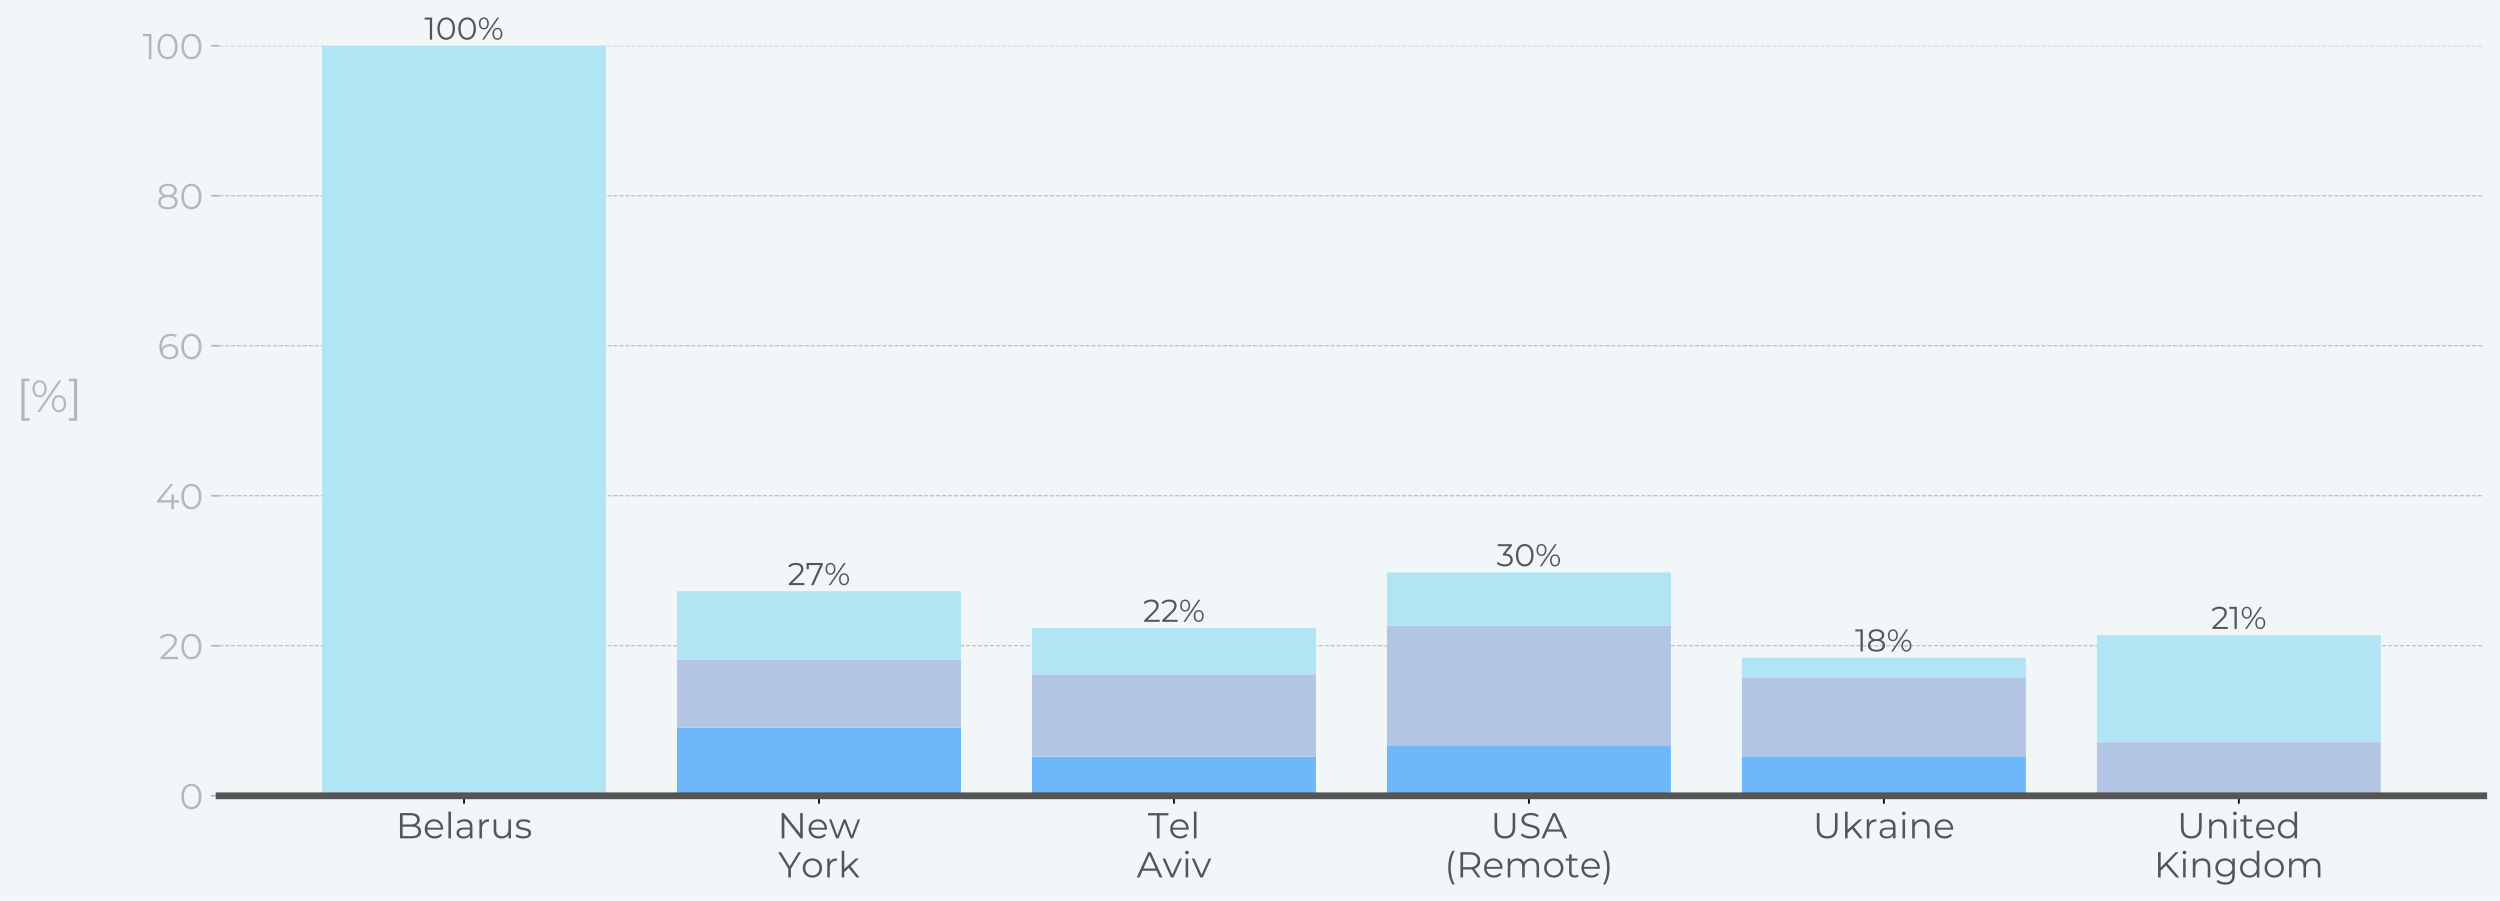
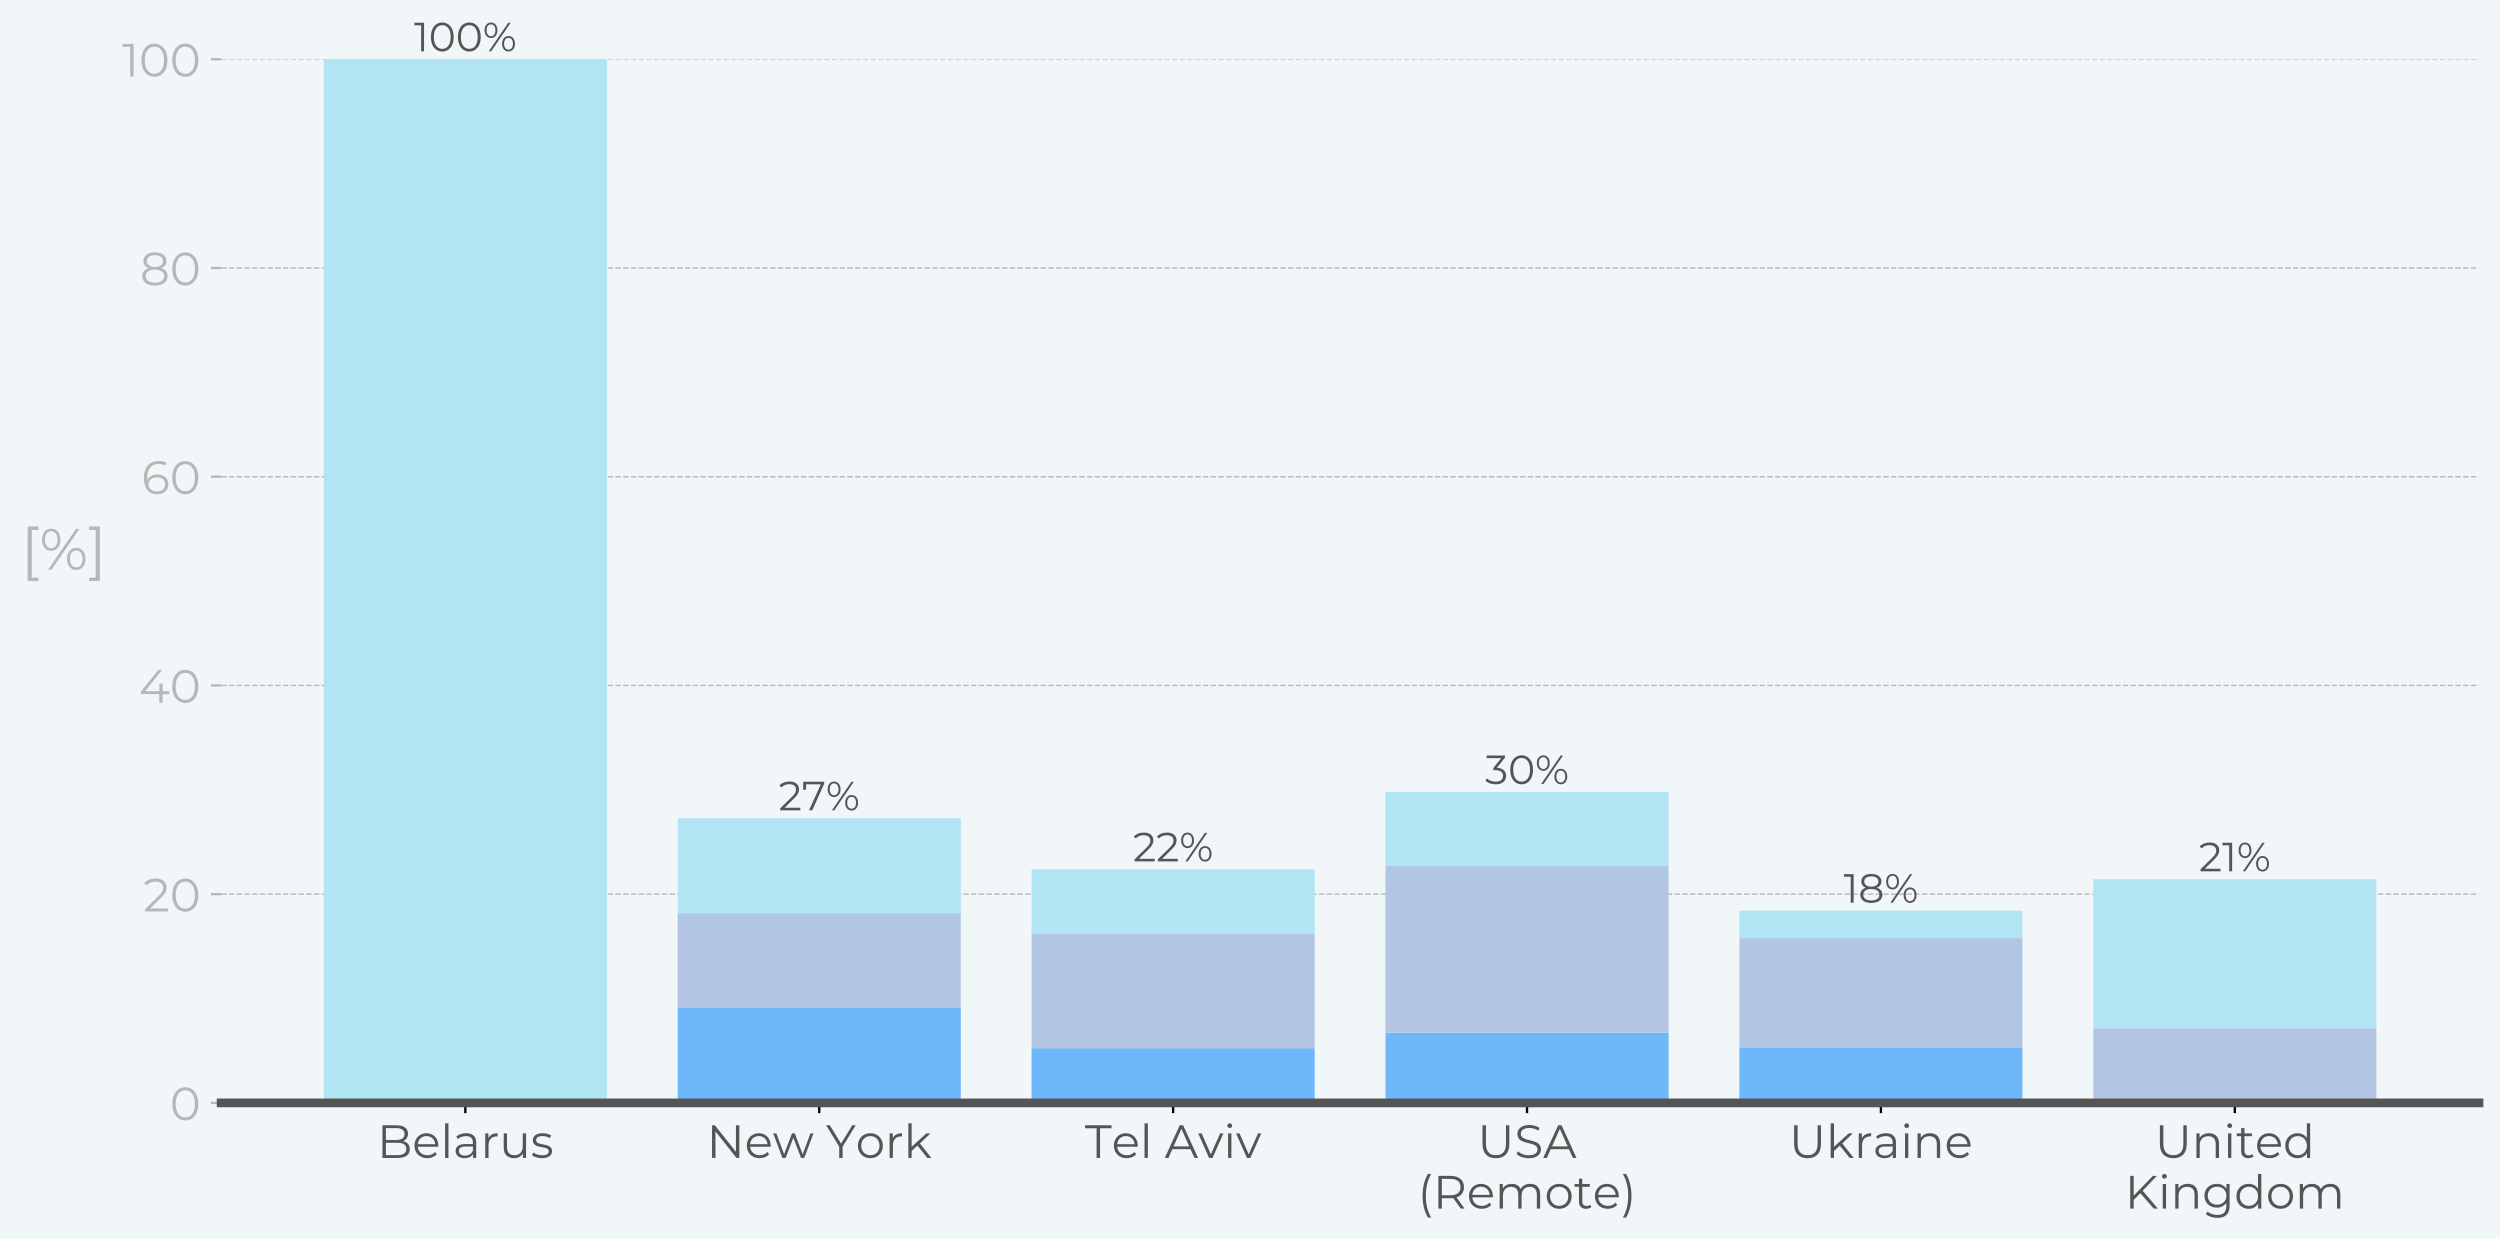
- <svg xmlns="http://www.w3.org/2000/svg" xmlns:xlink="http://www.w3.org/1999/xlink" width="1108.78pt" height="399.555pt" viewBox="0 0 1108.78 399.555" version="1.1">
+ <svg xmlns="http://www.w3.org/2000/svg" xmlns:xlink="http://www.w3.org/1999/xlink" width="856.965pt" height="424.667pt" viewBox="0 0 856.965 424.667" version="1.1">
  <defs>
    <style type="text/css">*{stroke-linejoin: round; stroke-linecap: butt}</style>
  </defs>
  <g id="figure_1">
    <g id="patch_1">
-       <path d="M 0 399.555  L 1108.78 399.555  L 1108.78 0  L 0 0  z " style="fill: #f1f7f9" />
+       <path d="M -0 424.667  L 856.965 424.667  L 856.965 0  L -0 0  z " style="fill: #f1f7f9" />
    </g>
    <g id="axes_1">
      <g id="patch_2">
-         <path d="M 97.18 352.945  L 1101.58 352.945  L 1101.58 20.305  L 97.18 20.305  z " style="fill: #f1f7f9" />
+         <path d="M 75.81 378.057  L 849.765 378.057  L 849.765 20.305  L 75.81 20.305  z " style="fill: #f1f7f9" />
      </g>
      <g id="matplotlib.axis_1">
        <g id="xtick_1">
          <g id="line2d_1">
            <defs>
-               <path id="md4fed5a14a" d="M 0 0  L 0 3.5  " style="stroke: #000000; stroke-width: 0.8" />
+               <path id="md37854a192" d="M 0 0  L 0 3.5  " style="stroke: #000000; stroke-width: 0.8" />
            </defs>
            <g>
-               <use xlink:href="#md4fed5a14a" x="205.806" y="352.945" style="stroke: #000000; stroke-width: 0.8" />
+               <use xlink:href="#md37854a192" x="159.514" y="378.057" style="stroke: #000000; stroke-width: 0.8" />
            </g>
          </g>
          <g id="text_1">
-             <g style="fill: #555555" transform="translate(175.5651 371.8178)scale(0.16 -0.16)">
+             <g style="fill: #555555" transform="translate(129.2723 396.9298)scale(0.16 -0.16)">
              <defs>
                <path id="Montserrat-Regular-42" d="M 3552 2310  C 3962 2477 4237 2816 4237 3328  C 4237 4058 3661 4480 2662 4480  L 730 4480  L 730 0  L 2790 0  C 3910 0 4474 435 4474 1197  C 4474 1805 4128 2182 3552 2310  z M 2630 4090  C 3347 4090 3763 3814 3763 3277  C 3763 2739 3347 2464 2630 2464  L 1203 2464  L 1203 4090  L 2630 4090  z M 2784 390  L 1203 390  L 1203 2074  L 2784 2074  C 3571 2074 4000 1818 4000 1235  C 4000 646 3571 390 2784 390  z " transform="scale(0.015625)" />
                <path id="Montserrat-Regular-65" d="M 3571 1683  C 3571 2694 2886 3392 1939 3392  C 992 3392 294 2682 294 1683  C 294 685 1011 -32 2061 -32  C 2592 -32 3059 160 3360 518  L 3104 813  C 2848 518 2483 371 2074 371  C 1338 371 800 838 749 1542  L 3565 1542  C 3565 1594 3571 1645 3571 1683  z M 1939 3002  C 2598 3002 3078 2541 3136 1882  L 749 1882  C 806 2541 1286 3002 1939 3002  z " transform="scale(0.015625)" />
                <path id="Montserrat-Regular-6c" d="M 634 0  L 1088 0  L 1088 4749  L 634 4749  L 634 0  z " transform="scale(0.015625)" />
                <path id="Montserrat-Regular-61" d="M 1811 3392  C 1280 3392 781 3226 442 2938  L 646 2598  C 922 2842 1331 2995 1766 2995  C 2394 2995 2720 2682 2720 2106  L 2720 1901  L 1651 1901  C 685 1901 352 1466 352 947  C 352 365 819 -32 1581 -32  C 2138 -32 2534 179 2739 525  L 2739 0  L 3174 0  L 3174 2086  C 3174 2957 2682 3392 1811 3392  z M 1651 326  C 1114 326 800 570 800 960  C 800 1306 1011 1562 1664 1562  L 2720 1562  L 2720 1011  C 2541 570 2163 326 1651 326  z " transform="scale(0.015625)" />
                <path id="Montserrat-Regular-72" d="M 1069 2707  L 1069 3366  L 634 3366  L 634 0  L 1088 0  L 1088 1715  C 1088 2509 1517 2957 2221 2957  C 2253 2957 2291 2950 2330 2950  L 2330 3392  C 1709 3392 1280 3155 1069 2707  z " transform="scale(0.015625)" />
                <path id="Montserrat-Regular-75" d="M 3213 3366  L 3213 1600  C 3213 832 2771 378 2067 378  C 1427 378 1056 742 1056 1459  L 1056 3366  L 602 3366  L 602 1414  C 602 448 1165 -32 2022 -32  C 2560 -32 2995 205 3232 614  L 3232 0  L 3667 0  L 3667 3366  L 3213 3366  z " transform="scale(0.015625)" />
                <path id="Montserrat-Regular-73" d="M 1536 -32  C 2413 -32 2925 346 2925 928  C 2925 2221 742 1536 742 2445  C 742 2765 1011 3002 1619 3002  C 1965 3002 2317 2918 2611 2714  L 2810 3078  C 2528 3270 2054 3392 1619 3392  C 762 3392 288 2982 288 2432  C 288 1101 2470 1792 2470 915  C 2470 582 2208 365 1568 365  C 1094 365 640 531 371 742  L 166 384  C 442 147 979 -32 1536 -32  z " transform="scale(0.015625)" />
              </defs>
              <use xlink:href="#Montserrat-Regular-42" />
              <use xlink:href="#Montserrat-Regular-65" x="75.4" />
              <use xlink:href="#Montserrat-Regular-6c" x="135.8" />
              <use xlink:href="#Montserrat-Regular-61" x="162.7" />
              <use xlink:href="#Montserrat-Regular-72" x="221.7" />
              <use xlink:href="#Montserrat-Regular-75" x="261.8" />
              <use xlink:href="#Montserrat-Regular-73" x="329.1" />
            </g>
          </g>
        </g>
        <g id="xtick_2">
          <g id="line2d_2">
            <g>
-               <use xlink:href="#md4fed5a14a" x="363.236" y="352.945" style="stroke: #000000; stroke-width: 0.8" />
+               <use xlink:href="#md37854a192" x="280.823" y="378.057" style="stroke: #000000; stroke-width: 0.8" />
            </g>
          </g>
          <g id="text_2">
-             <g style="fill: #555555" transform="translate(344.867 371.8178)scale(0.16 -0.16)">
+             <g style="fill: #555555" transform="translate(242.2469 396.9298)scale(0.16 -0.16)">
              <defs>
                <path id="Montserrat-Regular-4e" d="M 4006 4480  L 4006 845  L 1120 4480  L 730 4480  L 730 0  L 1203 0  L 1203 3635  L 4083 0  L 4474 0  L 4474 4480  L 4006 4480  z " transform="scale(0.015625)" />
                <path id="Montserrat-Regular-77" d="M 5158 3366  L 4090 506  L 3014 3366  L 2624 3366  L 1542 506  L 486 3366  L 51 3366  L 1318 0  L 1747 0  L 2810 2758  L 3872 0  L 4301 0  L 5574 3366  L 5158 3366  z " transform="scale(0.015625)" />
+                 <path id="Montserrat-Regular-20" transform="scale(0.015625)" />
+                 <path id="Montserrat-Regular-59" d="M 4058 4480  L 3584 4480  L 2048 1965  L 512 4480  L 6 4480  L 1798 1549  L 1798 0  L 2266 0  L 2266 1549  L 4058 4480  z " transform="scale(0.015625)" />
+                 <path id="Montserrat-Regular-6f" d="M 2010 -32  C 2995 -32 3718 685 3718 1683  C 3718 2682 2995 3392 2010 3392  C 1024 3392 294 2682 294 1683  C 294 685 1024 -32 2010 -32  z M 2010 371  C 1293 371 755 896 755 1683  C 755 2470 1293 2995 2010 2995  C 2726 2995 3258 2470 3258 1683  C 3258 896 2726 371 2010 371  z " transform="scale(0.015625)" />
+                 <path id="Montserrat-Regular-6b" d="M 3238 0  L 3795 0  L 2221 1990  L 3661 3366  L 3098 3366  L 1088 1530  L 1088 4749  L 634 4749  L 634 0  L 1088 0  L 1088 960  L 1882 1690  L 3238 0  z " transform="scale(0.015625)" />
              </defs>
              <use xlink:href="#Montserrat-Regular-4e" />
              <use xlink:href="#Montserrat-Regular-65" x="81.3" />
              <use xlink:href="#Montserrat-Regular-77" x="141.7" />
-             </g>
-             <g style="fill: #555555" transform="translate(345.1245 389.1698)scale(0.16 -0.16)">
-               <defs>
-                 <path id="Montserrat-Regular-59" d="M 4058 4480  L 3584 4480  L 2048 1965  L 512 4480  L 6 4480  L 1798 1549  L 1798 0  L 2266 0  L 2266 1549  L 4058 4480  z " transform="scale(0.015625)" />
-                 <path id="Montserrat-Regular-6f" d="M 2010 -32  C 2995 -32 3718 685 3718 1683  C 3718 2682 2995 3392 2010 3392  C 1024 3392 294 2682 294 1683  C 294 685 1024 -32 2010 -32  z M 2010 371  C 1293 371 755 896 755 1683  C 755 2470 1293 2995 2010 2995  C 2726 2995 3258 2470 3258 1683  C 3258 896 2726 371 2010 371  z " transform="scale(0.015625)" />
-                 <path id="Montserrat-Regular-6b" d="M 3238 0  L 3795 0  L 2221 1990  L 3661 3366  L 3098 3366  L 1088 1530  L 1088 4749  L 634 4749  L 634 0  L 1088 0  L 1088 960  L 1882 1690  L 3238 0  z " transform="scale(0.015625)" />
-               </defs>
-               <use xlink:href="#Montserrat-Regular-59" />
-               <use xlink:href="#Montserrat-Regular-6f" x="63.5" />
-               <use xlink:href="#Montserrat-Regular-72" x="126.2" />
-               <use xlink:href="#Montserrat-Regular-6b" x="166.3" />
+               <use xlink:href="#Montserrat-Regular-20" x="229.6" />
+               <use xlink:href="#Montserrat-Regular-59" x="255.8" />
+               <use xlink:href="#Montserrat-Regular-6f" x="319.3" />
+               <use xlink:href="#Montserrat-Regular-72" x="382" />
+               <use xlink:href="#Montserrat-Regular-6b" x="422.1" />
            </g>
          </g>
        </g>
        <g id="xtick_3">
          <g id="line2d_3">
            <g>
-               <use xlink:href="#md4fed5a14a" x="520.665" y="352.945" style="stroke: #000000; stroke-width: 0.8" />
+               <use xlink:href="#md37854a192" x="402.133" y="378.057" style="stroke: #000000; stroke-width: 0.8" />
            </g>
          </g>
          <g id="text_3">
-             <g style="fill: #555555" transform="translate(509.0878 371.8178)scale(0.16 -0.16)">
+             <g style="fill: #555555" transform="translate(371.8977 396.9298)scale(0.16 -0.16)">
              <defs>
                <path id="Montserrat-Regular-54" d="M 1600 0  L 2074 0  L 2074 4070  L 3648 4070  L 3648 4480  L 26 4480  L 26 4070  L 1600 4070  L 1600 0  z " transform="scale(0.015625)" />
+                 <path id="Montserrat-Regular-41" d="M 4077 0  L 4576 0  L 2528 4480  L 2061 4480  L 13 0  L 506 0  L 1043 1197  L 3539 1197  L 4077 0  z M 1216 1581  L 2291 3987  L 3366 1581  L 1216 1581  z " transform="scale(0.015625)" />
+                 <path id="Montserrat-Regular-76" d="M 3014 3366  L 1741 499  L 480 3366  L 6 3366  L 1498 0  L 1965 0  L 3462 3366  L 3014 3366  z " transform="scale(0.015625)" />
+                 <path id="Montserrat-Regular-69" d="M 864 4102  C 1056 4102 1197 4250 1197 4435  C 1197 4608 1050 4749 864 4749  C 678 4749 531 4602 531 4429  C 531 4250 678 4102 864 4102  z M 634 0  L 1088 0  L 1088 3366  L 634 3366  L 634 0  z " transform="scale(0.015625)" />
              </defs>
              <use xlink:href="#Montserrat-Regular-54" />
              <use xlink:href="#Montserrat-Regular-65" x="57.4" />
              <use xlink:href="#Montserrat-Regular-6c" x="117.8" />
-             </g>
-             <g style="fill: #555555" transform="translate(504.104 389.1698)scale(0.16 -0.16)">
-               <defs>
-                 <path id="Montserrat-Regular-41" d="M 4077 0  L 4576 0  L 2528 4480  L 2061 4480  L 13 0  L 506 0  L 1043 1197  L 3539 1197  L 4077 0  z M 1216 1581  L 2291 3987  L 3366 1581  L 1216 1581  z " transform="scale(0.015625)" />
-                 <path id="Montserrat-Regular-76" d="M 3014 3366  L 1741 499  L 480 3366  L 6 3366  L 1498 0  L 1965 0  L 3462 3366  L 3014 3366  z " transform="scale(0.015625)" />
-                 <path id="Montserrat-Regular-69" d="M 864 4102  C 1056 4102 1197 4250 1197 4435  C 1197 4608 1050 4749 864 4749  C 678 4749 531 4602 531 4429  C 531 4250 678 4102 864 4102  z M 634 0  L 1088 0  L 1088 3366  L 634 3366  L 634 0  z " transform="scale(0.015625)" />
-               </defs>
-               <use xlink:href="#Montserrat-Regular-41" />
-               <use xlink:href="#Montserrat-Regular-76" x="71.7" />
-               <use xlink:href="#Montserrat-Regular-69" x="125.9" />
-               <use xlink:href="#Montserrat-Regular-76" x="152.8" />
+               <use xlink:href="#Montserrat-Regular-20" x="144.7" />
+               <use xlink:href="#Montserrat-Regular-41" x="170.9" />
+               <use xlink:href="#Montserrat-Regular-76" x="242.6" />
+               <use xlink:href="#Montserrat-Regular-69" x="296.8" />
+               <use xlink:href="#Montserrat-Regular-76" x="323.7" />
            </g>
          </g>
        </g>
        <g id="xtick_4">
          <g id="line2d_4">
            <g>
-               <use xlink:href="#md4fed5a14a" x="678.095" y="352.945" style="stroke: #000000; stroke-width: 0.8" />
+               <use xlink:href="#md37854a192" x="523.442" y="378.057" style="stroke: #000000; stroke-width: 0.8" />
            </g>
          </g>
          <g id="text_4">
-             <g style="fill: #555555" transform="translate(661.1022 371.8178)scale(0.16 -0.16)">
+             <g style="fill: #555555" transform="translate(506.4498 396.9298)scale(0.16 -0.16)">
              <defs>
                <path id="Montserrat-Regular-55" d="M 2534 -38  C 3680 -38 4371 627 4371 1914  L 4371 4480  L 3910 4480  L 3910 1933  C 3910 870 3411 384 2534 384  C 1664 384 1165 870 1165 1933  L 1165 4480  L 691 4480  L 691 1914  C 691 627 1389 -38 2534 -38  z " transform="scale(0.015625)" />
                <path id="Montserrat-Regular-53" d="M 1965 -38  C 3110 -38 3635 525 3635 1184  C 3635 2816 877 2074 877 3302  C 877 3750 1242 4115 2061 4115  C 2458 4115 2906 3994 3290 3744  L 3450 4122  C 3091 4371 2566 4518 2061 4518  C 922 4518 410 3949 410 3290  C 410 1632 3168 2387 3168 1158  C 3168 717 2803 365 1965 365  C 1376 365 806 595 486 909  L 301 544  C 634 198 1293 -38 1965 -38  z " transform="scale(0.015625)" />
              </defs>
              <use xlink:href="#Montserrat-Regular-55" />
              <use xlink:href="#Montserrat-Regular-53" x="79.2" />
              <use xlink:href="#Montserrat-Regular-41" x="140.7" />
            </g>
-             <g style="fill: #555555" transform="translate(640.6297 389.1698)scale(0.16 -0.16)">
+             <g style="fill: #555555" transform="translate(485.9773 414.2818)scale(0.16 -0.16)">
              <defs>
                <path id="Montserrat-Regular-28" d="M 1408 -1242  L 1843 -1242  C 1338 -365 1114 614 1114 1754  C 1114 2893 1338 3872 1843 4749  L 1408 4749  C 934 3987 666 2931 666 1754  C 666 576 934 -467 1408 -1242  z " transform="scale(0.015625)" />
                <path id="Montserrat-Regular-52" d="M 4307 0  L 3213 1536  C 3866 1747 4237 2240 4237 2944  C 4237 3904 3546 4480 2406 4480  L 730 4480  L 730 0  L 1203 0  L 1203 1421  L 2406 1421  C 2534 1421 2650 1427 2765 1440  L 3789 0  L 4307 0  z M 2394 1824  L 1203 1824  L 1203 4070  L 2394 4070  C 3290 4070 3763 3661 3763 2944  C 3763 2240 3290 1824 2394 1824  z " transform="scale(0.015625)" />
                <path id="Montserrat-Regular-6d" d="M 4832 3392  C 4224 3392 3744 3117 3501 2682  C 3296 3155 2861 3392 2304 3392  C 1741 3392 1306 3155 1069 2752  L 1069 3366  L 634 3366  L 634 0  L 1088 0  L 1088 1766  C 1088 2534 1530 2982 2214 2982  C 2829 2982 3187 2618 3187 1907  L 3187 0  L 3642 0  L 3642 1766  C 3642 2534 4077 2982 4768 2982  C 5376 2982 5734 2618 5734 1907  L 5734 0  L 6189 0  L 6189 1952  C 6189 2918 5651 3392 4832 3392  z " transform="scale(0.015625)" />
                <path id="Montserrat-Regular-74" d="M 2246 531  C 2118 416 1933 358 1747 358  C 1370 358 1165 576 1165 973  L 1165 2982  L 2189 2982  L 2189 3366  L 1165 3366  L 1165 4102  L 710 4102  L 710 3366  L 109 3366  L 109 2982  L 710 2982  L 710 947  C 710 326 1062 -32 1696 -32  C 1958 -32 2227 45 2406 205  L 2246 531  z " transform="scale(0.015625)" />
                <path id="Montserrat-Regular-29" d="M 691 -1242  C 1171 -467 1440 576 1440 1754  C 1440 2931 1171 3987 691 4749  L 256 4749  C 768 3872 992 2893 992 1754  C 992 614 768 -365 256 -1242  L 691 -1242  z " transform="scale(0.015625)" />
              </defs>
              <use xlink:href="#Montserrat-Regular-28" />
              <use xlink:href="#Montserrat-Regular-52" x="32.9" />
              <use xlink:href="#Montserrat-Regular-65" x="105.2" />
              <use xlink:href="#Montserrat-Regular-6d" x="165.6" />
              <use xlink:href="#Montserrat-Regular-6f" x="271.7" />
              <use xlink:href="#Montserrat-Regular-74" x="334.4" />
              <use xlink:href="#Montserrat-Regular-65" x="375" />
              <use xlink:href="#Montserrat-Regular-29" x="435.4" />
            </g>
          </g>
        </g>
        <g id="xtick_5">
          <g id="line2d_5">
            <g>
-               <use xlink:href="#md4fed5a14a" x="835.524" y="352.945" style="stroke: #000000; stroke-width: 0.8" />
+               <use xlink:href="#md37854a192" x="644.752" y="378.057" style="stroke: #000000; stroke-width: 0.8" />
            </g>
          </g>
          <g id="text_5">
-             <g style="fill: #555555" transform="translate(804.0517 371.8178)scale(0.16 -0.16)">
+             <g style="fill: #555555" transform="translate(613.2793 396.9298)scale(0.16 -0.16)">
              <defs>
                <path id="Montserrat-Regular-6e" d="M 2349 3392  C 1766 3392 1312 3155 1069 2746  L 1069 3366  L 634 3366  L 634 0  L 1088 0  L 1088 1766  C 1088 2534 1542 2982 2266 2982  C 2906 2982 3277 2618 3277 1907  L 3277 0  L 3731 0  L 3731 1952  C 3731 2918 3168 3392 2349 3392  z " transform="scale(0.015625)" />
              </defs>
              <use xlink:href="#Montserrat-Regular-55" />
              <use xlink:href="#Montserrat-Regular-6b" x="79.2" />
              <use xlink:href="#Montserrat-Regular-72" x="139.3" />
              <use xlink:href="#Montserrat-Regular-61" x="179.4" />
              <use xlink:href="#Montserrat-Regular-69" x="238.4" />
              <use xlink:href="#Montserrat-Regular-6e" x="265.3" />
              <use xlink:href="#Montserrat-Regular-65" x="333" />
            </g>
          </g>
        </g>
        <g id="xtick_6">
          <g id="line2d_6">
            <g>
-               <use xlink:href="#md4fed5a14a" x="992.954" y="352.945" style="stroke: #000000; stroke-width: 0.8" />
+               <use xlink:href="#md37854a192" x="766.061" y="378.057" style="stroke: #000000; stroke-width: 0.8" />
            </g>
          </g>
          <g id="text_6">
-             <g style="fill: #555555" transform="translate(965.5449 371.8178)scale(0.16 -0.16)">
+             <g style="fill: #555555" transform="translate(738.6527 396.9298)scale(0.16 -0.16)">
              <defs>
                <path id="Montserrat-Regular-64" d="M 3251 4749  L 3251 2726  C 2970 3162 2509 3392 1971 3392  C 1011 3392 294 2701 294 1683  C 294 666 1011 -32 1971 -32  C 2528 -32 2995 211 3270 666  L 3270 0  L 3706 0  L 3706 4749  L 3251 4749  z M 2010 371  C 1293 371 755 896 755 1683  C 755 2470 1293 2995 2010 2995  C 2720 2995 3258 2470 3258 1683  C 3258 896 2720 371 2010 371  z " transform="scale(0.015625)" />
              </defs>
              <use xlink:href="#Montserrat-Regular-55" />
              <use xlink:href="#Montserrat-Regular-6e" x="79.2" />
              <use xlink:href="#Montserrat-Regular-69" x="146.9" />
              <use xlink:href="#Montserrat-Regular-74" x="173.8" />
              <use xlink:href="#Montserrat-Regular-65" x="214.4" />
              <use xlink:href="#Montserrat-Regular-64" x="274.8" />
            </g>
-             <g style="fill: #555555" transform="translate(955.2824 389.1698)scale(0.16 -0.16)">
+             <g style="fill: #555555" transform="translate(728.3902 414.2818)scale(0.16 -0.16)">
              <defs>
                <path id="Montserrat-Regular-4b" d="M 3949 0  L 4512 0  L 2438 2451  L 4378 4480  L 3834 4480  L 1203 1773  L 1203 4480  L 730 4480  L 730 0  L 1203 0  L 1203 1178  L 2118 2106  L 3949 0  z " transform="scale(0.015625)" />
                <path id="Montserrat-Regular-67" d="M 3315 3366  L 3315 2720  C 3034 3162 2547 3392 1984 3392  C 1024 3392 294 2733 294 1766  C 294 800 1024 128 1984 128  C 2534 128 3014 352 3296 781  L 3296 352  C 3296 -480 2906 -870 2054 -870  C 1536 -870 1050 -698 730 -410  L 499 -755  C 851 -1088 1453 -1274 2067 -1274  C 3181 -1274 3750 -749 3750 410  L 3750 3366  L 3315 3366  z M 2029 531  C 1286 531 755 1037 755 1766  C 755 2496 1286 2995 2029 2995  C 2771 2995 3309 2496 3309 1766  C 3309 1037 2771 531 2029 531  z " transform="scale(0.015625)" />
              </defs>
              <use xlink:href="#Montserrat-Regular-4b" />
              <use xlink:href="#Montserrat-Regular-69" x="71.1" />
              <use xlink:href="#Montserrat-Regular-6e" x="98" />
              <use xlink:href="#Montserrat-Regular-67" x="165.7" />
              <use xlink:href="#Montserrat-Regular-64" x="234.3" />
              <use xlink:href="#Montserrat-Regular-6f" x="302.1" />
              <use xlink:href="#Montserrat-Regular-6d" x="364.8" />
            </g>
          </g>
        </g>
      </g>
      <g id="matplotlib.axis_2">
        <g id="ytick_1">
          <g id="line2d_7">
-             <path d="M 97.18 352.945  L 1101.58 352.945  " clip-path="url(#p121d795fda)" style="fill: none; stroke-dasharray: 1.85,0.8; stroke-dashoffset: 0; stroke: #b7b7b7; stroke-width: 0.5" />
+             <path d="M 75.81 378.057  L 849.765 378.057  " clip-path="url(#pfa152a6477)" style="fill: none; stroke-dasharray: 1.85,0.8; stroke-dashoffset: 0; stroke: #b7b7b7; stroke-width: 0.5" />
          </g>
          <g id="line2d_8">
            <defs>
-               <path id="m2741f8042b" d="M 0 0  L -3.5 0  " style="stroke: #b7b7b7; stroke-width: 0.8" />
+               <path id="m94f88d8253" d="M 0 0  L -3.5 0  " style="stroke: #b7b7b7; stroke-width: 0.8" />
            </defs>
            <g>
-               <use xlink:href="#m2741f8042b" x="97.18" y="352.945" style="fill: #b7b7b7; stroke: #b7b7b7; stroke-width: 0.8" />
+               <use xlink:href="#m94f88d8253" x="75.81" y="378.057" style="fill: #b7b7b7; stroke: #b7b7b7; stroke-width: 0.8" />
            </g>
          </g>
          <g id="text_7">
-             <g style="fill: #b7b7b7" transform="translate(79.5875 358.8816)scale(0.16 -0.16)">
+             <g style="fill: #b7b7b7" transform="translate(58.2175 383.9936)scale(0.16 -0.16)">
              <defs>
                <path id="Montserrat-Regular-30" d="M 2118 -38  C 3155 -38 3910 813 3910 2240  C 3910 3667 3155 4518 2118 4518  C 1082 4518 333 3667 333 2240  C 333 813 1082 -38 2118 -38  z M 2118 384  C 1338 384 800 1043 800 2240  C 800 3437 1338 4096 2118 4096  C 2899 4096 3437 3437 3437 2240  C 3437 1043 2899 384 2118 384  z " transform="scale(0.015625)" />
              </defs>
              <use xlink:href="#Montserrat-Regular-30" />
            </g>
          </g>
        </g>
        <g id="ytick_2">
          <g id="line2d_9">
-             <path d="M 97.18 286.417  L 1101.58 286.417  " clip-path="url(#p121d795fda)" style="fill: none; stroke-dasharray: 1.85,0.8; stroke-dashoffset: 0; stroke: #b7b7b7; stroke-width: 0.5" />
+             <path d="M 75.81 306.507  L 849.765 306.507  " clip-path="url(#pfa152a6477)" style="fill: none; stroke-dasharray: 1.85,0.8; stroke-dashoffset: 0; stroke: #b7b7b7; stroke-width: 0.5" />
          </g>
          <g id="line2d_10">
            <g>
-               <use xlink:href="#m2741f8042b" x="97.18" y="286.417" style="fill: #b7b7b7; stroke: #b7b7b7; stroke-width: 0.8" />
+               <use xlink:href="#m94f88d8253" x="75.81" y="306.507" style="fill: #b7b7b7; stroke: #b7b7b7; stroke-width: 0.8" />
            </g>
          </g>
          <g id="text_8">
-             <g style="fill: #b7b7b7" transform="translate(70.5 292.3536)scale(0.16 -0.16)">
+             <g style="fill: #b7b7b7" transform="translate(49.13 312.4432)scale(0.16 -0.16)">
              <defs>
                <path id="Montserrat-Regular-32" d="M 928 410  L 2451 1907  C 3053 2496 3187 2880 3187 3309  C 3187 4058 2611 4518 1702 4518  C 1018 4518 461 4288 115 3878  L 442 3597  C 736 3936 1139 4096 1664 4096  C 2349 4096 2714 3776 2714 3258  C 2714 2950 2618 2650 2112 2150  L 250 326  L 250 0  L 3392 0  L 3392 410  L 928 410  z " transform="scale(0.015625)" />
              </defs>
              <use xlink:href="#Montserrat-Regular-32" />
              <use xlink:href="#Montserrat-Regular-30" x="56.8" />
            </g>
          </g>
        </g>
        <g id="ytick_3">
          <g id="line2d_11">
-             <path d="M 97.18 219.889  L 1101.58 219.889  " clip-path="url(#p121d795fda)" style="fill: none; stroke-dasharray: 1.85,0.8; stroke-dashoffset: 0; stroke: #b7b7b7; stroke-width: 0.5" />
+             <path d="M 75.81 234.957  L 849.765 234.957  " clip-path="url(#pfa152a6477)" style="fill: none; stroke-dasharray: 1.85,0.8; stroke-dashoffset: 0; stroke: #b7b7b7; stroke-width: 0.5" />
          </g>
          <g id="line2d_12">
            <g>
-               <use xlink:href="#m2741f8042b" x="97.18" y="219.889" style="fill: #b7b7b7; stroke: #b7b7b7; stroke-width: 0.8" />
+               <use xlink:href="#m94f88d8253" x="75.81" y="234.957" style="fill: #b7b7b7; stroke: #b7b7b7; stroke-width: 0.8" />
            </g>
          </g>
          <g id="text_9">
-             <g style="fill: #b7b7b7" transform="translate(69.0125 225.8256)scale(0.16 -0.16)">
+             <g style="fill: #b7b7b7" transform="translate(47.6425 240.8928)scale(0.16 -0.16)">
              <defs>
                <path id="Montserrat-Regular-34" d="M 4141 1587  L 3245 1587  L 3245 2624  L 2797 2624  L 2797 1587  L 851 1587  L 3142 4480  L 2630 4480  L 256 1510  L 256 1178  L 2784 1178  L 2784 0  L 3245 0  L 3245 1178  L 4141 1178  L 4141 1587  z " transform="scale(0.015625)" />
              </defs>
              <use xlink:href="#Montserrat-Regular-34" />
              <use xlink:href="#Montserrat-Regular-30" x="66.1" />
            </g>
          </g>
        </g>
        <g id="ytick_4">
          <g id="line2d_13">
-             <path d="M 97.18 153.361  L 1101.58 153.361  " clip-path="url(#p121d795fda)" style="fill: none; stroke-dasharray: 1.85,0.8; stroke-dashoffset: 0; stroke: #b7b7b7; stroke-width: 0.5" />
+             <path d="M 75.81 163.406  L 849.765 163.406  " clip-path="url(#pfa152a6477)" style="fill: none; stroke-dasharray: 1.85,0.8; stroke-dashoffset: 0; stroke: #b7b7b7; stroke-width: 0.5" />
          </g>
          <g id="line2d_14">
            <g>
-               <use xlink:href="#m2741f8042b" x="97.18" y="153.361" style="fill: #b7b7b7; stroke: #b7b7b7; stroke-width: 0.8" />
+               <use xlink:href="#m94f88d8253" x="75.81" y="163.406" style="fill: #b7b7b7; stroke: #b7b7b7; stroke-width: 0.8" />
            </g>
          </g>
          <g id="text_10">
-             <g style="fill: #b7b7b7" transform="translate(69.8425 159.2976)scale(0.16 -0.16)">
+             <g style="fill: #b7b7b7" transform="translate(48.4725 169.3424)scale(0.16 -0.16)">
              <defs>
                <path id="Montserrat-Regular-36" d="M 2189 2682  C 1568 2682 1043 2406 819 1914  C 806 2048 800 2176 800 2278  C 800 3494 1421 4115 2387 4115  C 2720 4115 3027 4058 3258 3904  L 3443 4275  C 3162 4448 2784 4518 2381 4518  C 1165 4518 333 3725 333 2202  C 333 787 979 -38 2170 -38  C 3040 -38 3699 499 3699 1338  C 3699 2157 3078 2682 2189 2682  z M 2150 352  C 1376 352 966 819 966 1312  C 966 1869 1434 2291 2118 2291  C 2810 2291 3245 1914 3245 1325  C 3245 730 2797 352 2150 352  z " transform="scale(0.015625)" />
              </defs>
              <use xlink:href="#Montserrat-Regular-36" />
              <use xlink:href="#Montserrat-Regular-30" x="60.9" />
            </g>
          </g>
        </g>
        <g id="ytick_5">
          <g id="line2d_15">
-             <path d="M 97.18 86.833  L 1101.58 86.833  " clip-path="url(#p121d795fda)" style="fill: none; stroke-dasharray: 1.85,0.8; stroke-dashoffset: 0; stroke: #b7b7b7; stroke-width: 0.5" />
+             <path d="M 75.81 91.856  L 849.765 91.856  " clip-path="url(#pfa152a6477)" style="fill: none; stroke-dasharray: 1.85,0.8; stroke-dashoffset: 0; stroke: #b7b7b7; stroke-width: 0.5" />
          </g>
          <g id="line2d_16">
            <g>
-               <use xlink:href="#m2741f8042b" x="97.18" y="86.833" style="fill: #b7b7b7; stroke: #b7b7b7; stroke-width: 0.8" />
+               <use xlink:href="#m94f88d8253" x="75.81" y="91.856" style="fill: #b7b7b7; stroke: #b7b7b7; stroke-width: 0.8" />
            </g>
          </g>
          <g id="text_11">
-             <g style="fill: #b7b7b7" transform="translate(69.38 92.76956)scale(0.16 -0.16)">
+             <g style="fill: #b7b7b7" transform="translate(48.01 97.79196)scale(0.16 -0.16)">
              <defs>
                <path id="Montserrat-Regular-38" d="M 2899 2349  C 3360 2528 3616 2867 3616 3334  C 3616 4064 2982 4518 2035 4518  C 1088 4518 467 4064 467 3334  C 467 2867 717 2528 1171 2349  C 614 2163 307 1786 307 1248  C 307 454 960 -38 2035 -38  C 3104 -38 3776 454 3776 1248  C 3776 1779 3462 2163 2899 2349  z M 928 3322  C 928 3821 1357 4128 2035 4128  C 2707 4128 3149 3821 3149 3315  C 3149 2829 2733 2515 2035 2515  C 1338 2515 928 2829 928 3322  z M 2035 352  C 1242 352 774 698 774 1254  C 774 1805 1242 2150 2035 2150  C 2829 2150 3302 1805 3302 1254  C 3302 698 2829 352 2035 352  z " transform="scale(0.015625)" />
              </defs>
              <use xlink:href="#Montserrat-Regular-38" />
              <use xlink:href="#Montserrat-Regular-30" x="63.8" />
            </g>
          </g>
        </g>
        <g id="ytick_6">
          <g id="line2d_17">
-             <path d="M 97.18 20.305  L 1101.58 20.305  " clip-path="url(#p121d795fda)" style="fill: none; stroke-dasharray: 1.85,0.8; stroke-dashoffset: 0; stroke: #b7b7b7; stroke-width: 0.5" />
+             <path d="M 75.81 20.305  L 849.765 20.305  " clip-path="url(#pfa152a6477)" style="fill: none; stroke-dasharray: 1.85,0.8; stroke-dashoffset: 0; stroke: #b7b7b7; stroke-width: 0.5" />
          </g>
          <g id="line2d_18">
            <g>
-               <use xlink:href="#m2741f8042b" x="97.18" y="20.305" style="fill: #b7b7b7; stroke: #b7b7b7; stroke-width: 0.8" />
+               <use xlink:href="#m94f88d8253" x="75.81" y="20.305" style="fill: #b7b7b7; stroke: #b7b7b7; stroke-width: 0.8" />
            </g>
          </g>
          <g id="text_12">
-             <g style="fill: #b7b7b7" transform="translate(63.22 26.24156)scale(0.16 -0.16)">
+             <g style="fill: #b7b7b7" transform="translate(41.85 26.24156)scale(0.16 -0.16)">
              <defs>
                <path id="Montserrat-Regular-31" d="M 58 4480  L 58 4070  L 1114 4070  L 1114 0  L 1574 0  L 1574 4480  L 58 4480  z " transform="scale(0.015625)" />
              </defs>
              <use xlink:href="#Montserrat-Regular-31" />
              <use xlink:href="#Montserrat-Regular-30" x="36.1" />
              <use xlink:href="#Montserrat-Regular-30" x="102.3" />
            </g>
          </g>
        </g>
        <g id="text_13">
-           <g style="fill: #b7b7b7" transform="translate(7.2 182.7441)scale(0.2 -0.2)">
+           <g style="fill: #b7b7b7" transform="translate(7.2 195.3001)scale(0.2 -0.2)">
            <defs>
              <path id="Montserrat-Regular-5b" d="M 730 -1242  L 1901 -1242  L 1901 -864  L 1184 -864  L 1184 4371  L 1901 4371  L 1901 4749  L 730 4749  L 730 -1242  z " transform="scale(0.015625)" />
              <path id="Montserrat-Regular-25" d="M 1280 2080  C 1875 2080 2291 2560 2291 3296  C 2291 4032 1875 4512 1280 4512  C 678 4512 269 4026 269 3296  C 269 2566 678 2080 1280 2080  z M 934 0  L 1312 0  L 4371 4480  L 3994 4480  L 934 0  z M 1280 2368  C 858 2368 589 2720 589 3296  C 589 3872 858 4224 1280 4224  C 1696 4224 1971 3878 1971 3296  C 1971 2714 1696 2368 1280 2368  z M 4026 -32  C 4627 -32 5037 454 5037 1184  C 5037 1914 4627 2400 4026 2400  C 3430 2400 3014 1914 3014 1184  C 3014 454 3430 -32 4026 -32  z M 4026 256  C 3610 256 3334 602 3334 1184  C 3334 1766 3610 2112 4026 2112  C 4448 2112 4717 1760 4717 1184  C 4717 608 4448 256 4026 256  z " transform="scale(0.015625)" />
              <path id="Montserrat-Regular-5d" d="M 1306 -1242  L 1306 4749  L 134 4749  L 134 4371  L 851 4371  L 851 -864  L 134 -864  L 134 -1242  L 1306 -1242  z " transform="scale(0.015625)" />
            </defs>
            <use xlink:href="#Montserrat-Regular-5b" />
            <use xlink:href="#Montserrat-Regular-25" x="31.8" />
            <use xlink:href="#Montserrat-Regular-5d" x="114.7" />
          </g>
        </g>
      </g>
      <g id="patch_3">
-         <path d="M 142.835 352.945  L 268.778 352.945  L 268.778 352.945  L 142.835 352.945  z " clip-path="url(#p121d795fda)" style="fill: #6eb7fa" />
+         <path d="M 110.99 378.057  L 208.037 378.057  L 208.037 378.057  L 110.99 378.057  z " clip-path="url(#pfa152a6477)" style="fill: #6eb7fa" />
      </g>
      <g id="patch_4">
-         <path d="M 300.264 352.945  L 426.208 352.945  L 426.208 322.705  L 300.264 322.705  z " clip-path="url(#p121d795fda)" style="fill: #6eb7fa" />
+         <path d="M 232.299 378.057  L 329.347 378.057  L 329.347 345.534  L 232.299 345.534  z " clip-path="url(#pfa152a6477)" style="fill: #6eb7fa" />
      </g>
      <g id="patch_5">
-         <path d="M 457.693 352.945  L 583.637 352.945  L 583.637 335.521  L 457.693 335.521  z " clip-path="url(#p121d795fda)" style="fill: #6eb7fa" />
+         <path d="M 353.609 378.057  L 450.657 378.057  L 450.657 359.318  L 353.609 359.318  z " clip-path="url(#pfa152a6477)" style="fill: #6eb7fa" />
      </g>
      <g id="patch_6">
-         <path d="M 615.123 352.945  L 741.067 352.945  L 741.067 330.533  L 615.123 330.533  z " clip-path="url(#p121d795fda)" style="fill: #6eb7fa" />
+         <path d="M 474.918 378.057  L 571.966 378.057  L 571.966 353.953  L 474.918 353.953  z " clip-path="url(#pfa152a6477)" style="fill: #6eb7fa" />
      </g>
      <g id="patch_7">
-         <path d="M 772.552 352.945  L 898.496 352.945  L 898.496 335.438  L 772.552 335.438  z " clip-path="url(#p121d795fda)" style="fill: #6eb7fa" />
+         <path d="M 596.228 378.057  L 693.276 378.057  L 693.276 359.228  L 596.228 359.228  z " clip-path="url(#pfa152a6477)" style="fill: #6eb7fa" />
      </g>
      <g id="patch_8">
-         <path d="M 929.982 352.945  L 1055.925 352.945  L 1055.925 352.945  L 929.982 352.945  z " clip-path="url(#p121d795fda)" style="fill: #6eb7fa" />
+         <path d="M 717.538 378.057  L 814.585 378.057  L 814.585 378.057  L 717.538 378.057  z " clip-path="url(#pfa152a6477)" style="fill: #6eb7fa" />
      </g>
      <g id="patch_9">
-         <path d="M 142.835 352.945  L 268.778 352.945  L 268.778 352.945  L 142.835 352.945  z " clip-path="url(#p121d795fda)" style="fill: #b2c6e3" />
+         <path d="M 110.99 378.057  L 208.037 378.057  L 208.037 378.057  L 110.99 378.057  z " clip-path="url(#pfa152a6477)" style="fill: #b2c6e3" />
      </g>
      <g id="patch_10">
-         <path d="M 300.264 322.705  L 426.208 322.705  L 426.208 292.465  L 300.264 292.465  z " clip-path="url(#p121d795fda)" style="fill: #b2c6e3" />
+         <path d="M 232.299 345.534  L 329.347 345.534  L 329.347 313.011  L 232.299 313.011  z " clip-path="url(#pfa152a6477)" style="fill: #b2c6e3" />
      </g>
      <g id="patch_11">
-         <path d="M 457.693 335.521  L 583.637 335.521  L 583.637 299.089  L 457.693 299.089  z " clip-path="url(#p121d795fda)" style="fill: #b2c6e3" />
+         <path d="M 353.609 359.318  L 450.657 359.318  L 450.657 320.136  L 353.609 320.136  z " clip-path="url(#pfa152a6477)" style="fill: #b2c6e3" />
      </g>
      <g id="patch_12">
-         <path d="M 615.123 330.533  L 741.067 330.533  L 741.067 277.453  L 615.123 277.453  z " clip-path="url(#p121d795fda)" style="fill: #b2c6e3" />
+         <path d="M 474.918 353.953  L 571.966 353.953  L 571.966 296.865  L 474.918 296.865  z " clip-path="url(#pfa152a6477)" style="fill: #b2c6e3" />
      </g>
      <g id="patch_13">
-         <path d="M 772.552 335.438  L 898.496 335.438  L 898.496 300.423  L 772.552 300.423  z " clip-path="url(#p121d795fda)" style="fill: #b2c6e3" />
+         <path d="M 596.228 359.228  L 693.276 359.228  L 693.276 321.57  L 596.228 321.57  z " clip-path="url(#pfa152a6477)" style="fill: #b2c6e3" />
      </g>
      <g id="patch_14">
-         <path d="M 929.982 352.945  L 1055.925 352.945  L 1055.925 329.185  L 929.982 329.185  z " clip-path="url(#p121d795fda)" style="fill: #b2c6e3" />
+         <path d="M 717.538 378.057  L 814.585 378.057  L 814.585 352.504  L 717.538 352.504  z " clip-path="url(#pfa152a6477)" style="fill: #b2c6e3" />
      </g>
      <g id="patch_15">
-         <path d="M 142.835 352.945  L 268.778 352.945  L 268.778 20.305  L 142.835 20.305  z " clip-path="url(#p121d795fda)" style="fill: #b1e5f4" />
+         <path d="M 110.99 378.057  L 208.037 378.057  L 208.037 20.305  L 110.99 20.305  z " clip-path="url(#pfa152a6477)" style="fill: #b1e5f4" />
      </g>
      <g id="patch_16">
-         <path d="M 300.264 292.465  L 426.208 292.465  L 426.208 262.225  L 300.264 262.225  z " clip-path="url(#p121d795fda)" style="fill: #b1e5f4" />
+         <path d="M 232.299 313.011  L 329.347 313.011  L 329.347 280.489  L 232.299 280.489  z " clip-path="url(#pfa152a6477)" style="fill: #b1e5f4" />
      </g>
      <g id="patch_17">
-         <path d="M 457.693 299.089  L 583.637 299.089  L 583.637 278.497  L 457.693 278.497  z " clip-path="url(#p121d795fda)" style="fill: #b1e5f4" />
+         <path d="M 353.609 320.136  L 450.657 320.136  L 450.657 297.989  L 353.609 297.989  z " clip-path="url(#pfa152a6477)" style="fill: #b1e5f4" />
      </g>
      <g id="patch_18">
-         <path d="M 615.123 277.453  L 741.067 277.453  L 741.067 253.861  L 615.123 253.861  z " clip-path="url(#p121d795fda)" style="fill: #b1e5f4" />
+         <path d="M 474.918 296.865  L 571.966 296.865  L 571.966 271.493  L 474.918 271.493  z " clip-path="url(#pfa152a6477)" style="fill: #b1e5f4" />
      </g>
      <g id="patch_19">
-         <path d="M 772.552 300.423  L 898.496 300.423  L 898.496 291.67  L 772.552 291.67  z " clip-path="url(#p121d795fda)" style="fill: #b1e5f4" />
+         <path d="M 596.228 321.57  L 693.276 321.57  L 693.276 312.156  L 596.228 312.156  z " clip-path="url(#pfa152a6477)" style="fill: #b1e5f4" />
      </g>
      <g id="patch_20">
-         <path d="M 929.982 329.185  L 1055.925 329.185  L 1055.925 281.665  L 929.982 281.665  z " clip-path="url(#p121d795fda)" style="fill: #b1e5f4" />
+         <path d="M 717.538 352.504  L 814.585 352.504  L 814.585 301.396  L 717.538 301.396  z " clip-path="url(#pfa152a6477)" style="fill: #b1e5f4" />
      </g>
      <g id="text_14">
-         <g style="fill: #555555" transform="translate(188.2079 17.58844)scale(0.14 -0.14)">
+         <g style="fill: #555555" transform="translate(141.9152 17.58844)scale(0.14 -0.14)">
          <use xlink:href="#Montserrat-Regular-31" />
          <use xlink:href="#Montserrat-Regular-30" x="36.1" />
          <use xlink:href="#Montserrat-Regular-30" x="102.3" />
          <use xlink:href="#Montserrat-Regular-25" x="168.5" />
        </g>
      </g>
      <g id="text_15">
-         <g style="fill: #555555" transform="translate(349.3331 259.5084)scale(0.14 -0.14)">
+         <g style="fill: #555555" transform="translate(266.9205 277.7717)scale(0.14 -0.14)">
          <defs>
            <path id="Montserrat-Regular-37" d="M 205 4480  L 205 3232  L 659 3232  L 659 4070  L 2963 4070  L 1120 0  L 1619 0  L 3494 4154  L 3494 4480  L 205 4480  z " transform="scale(0.015625)" />
          </defs>
          <use xlink:href="#Montserrat-Regular-32" />
          <use xlink:href="#Montserrat-Regular-37" x="56.8" />
          <use xlink:href="#Montserrat-Regular-25" x="115.7" />
        </g>
      </g>
      <g id="text_16">
-         <g style="fill: #555555" transform="translate(506.9103 275.7804)scale(0.14 -0.14)">
+         <g style="fill: #555555" transform="translate(388.3777 295.2721)scale(0.14 -0.14)">
          <use xlink:href="#Montserrat-Regular-32" />
          <use xlink:href="#Montserrat-Regular-32" x="56.8" />
          <use xlink:href="#Montserrat-Regular-25" x="113.6" />
        </g>
      </g>
      <g id="text_17">
-         <g style="fill: #555555" transform="translate(663.7086 251.1442)scale(0.14 -0.14)">
+         <g style="fill: #555555" transform="translate(509.0562 268.776)scale(0.14 -0.14)">
          <defs>
            <path id="Montserrat-Regular-33" d="M 1856 2560  L 3123 4154  L 3123 4480  L 243 4480  L 243 4070  L 2534 4070  L 1293 2515  L 1293 2176  L 1613 2176  C 2445 2176 2822 1824 2822 1286  C 2822 730 2413 384 1670 384  C 1088 384 570 602 282 902  L 58 538  C 403 186 1024 -38 1670 -38  C 2752 -38 3296 538 3296 1286  C 3296 2003 2816 2509 1856 2560  z " transform="scale(0.015625)" />
          </defs>
          <use xlink:href="#Montserrat-Regular-33" />
          <use xlink:href="#Montserrat-Regular-30" x="56.4" />
          <use xlink:href="#Montserrat-Regular-25" x="122.6" />
        </g>
      </g>
      <g id="text_18">
-         <g style="fill: #555555" transform="translate(822.7284 288.9526)scale(0.14 -0.14)">
+         <g style="fill: #555555" transform="translate(631.9561 309.4388)scale(0.14 -0.14)">
          <use xlink:href="#Montserrat-Regular-31" />
          <use xlink:href="#Montserrat-Regular-38" x="36.1" />
          <use xlink:href="#Montserrat-Regular-25" x="99.9" />
        </g>
      </g>
      <g id="text_19">
-         <g style="fill: #555555" transform="translate(980.6479 278.9484)scale(0.14 -0.14)">
+         <g style="fill: #555555" transform="translate(753.7556 298.6793)scale(0.14 -0.14)">
          <use xlink:href="#Montserrat-Regular-32" />
          <use xlink:href="#Montserrat-Regular-31" x="56.8" />
          <use xlink:href="#Montserrat-Regular-25" x="92.9" />
        </g>
      </g>
      <g id="line2d_19">
-         <path d="M 97.18 352.945  L 1101.58 352.945  " style="fill: none; stroke: #555555; stroke-width: 3; stroke-linecap: square" />
+         <path d="M 75.81 378.057  L 849.765 378.057  " style="fill: none; stroke: #555555; stroke-width: 3; stroke-linecap: square" />
      </g>
    </g>
  </g>
  <defs>
-     <clipPath id="p121d795fda">
-       <rect x="97.18" y="20.305" width="1004.4" height="332.64" />
+     <clipPath id="pfa152a6477">
+       <rect x="75.81" y="20.305" width="773.955" height="357.752" />
    </clipPath>
  </defs>
</svg>
